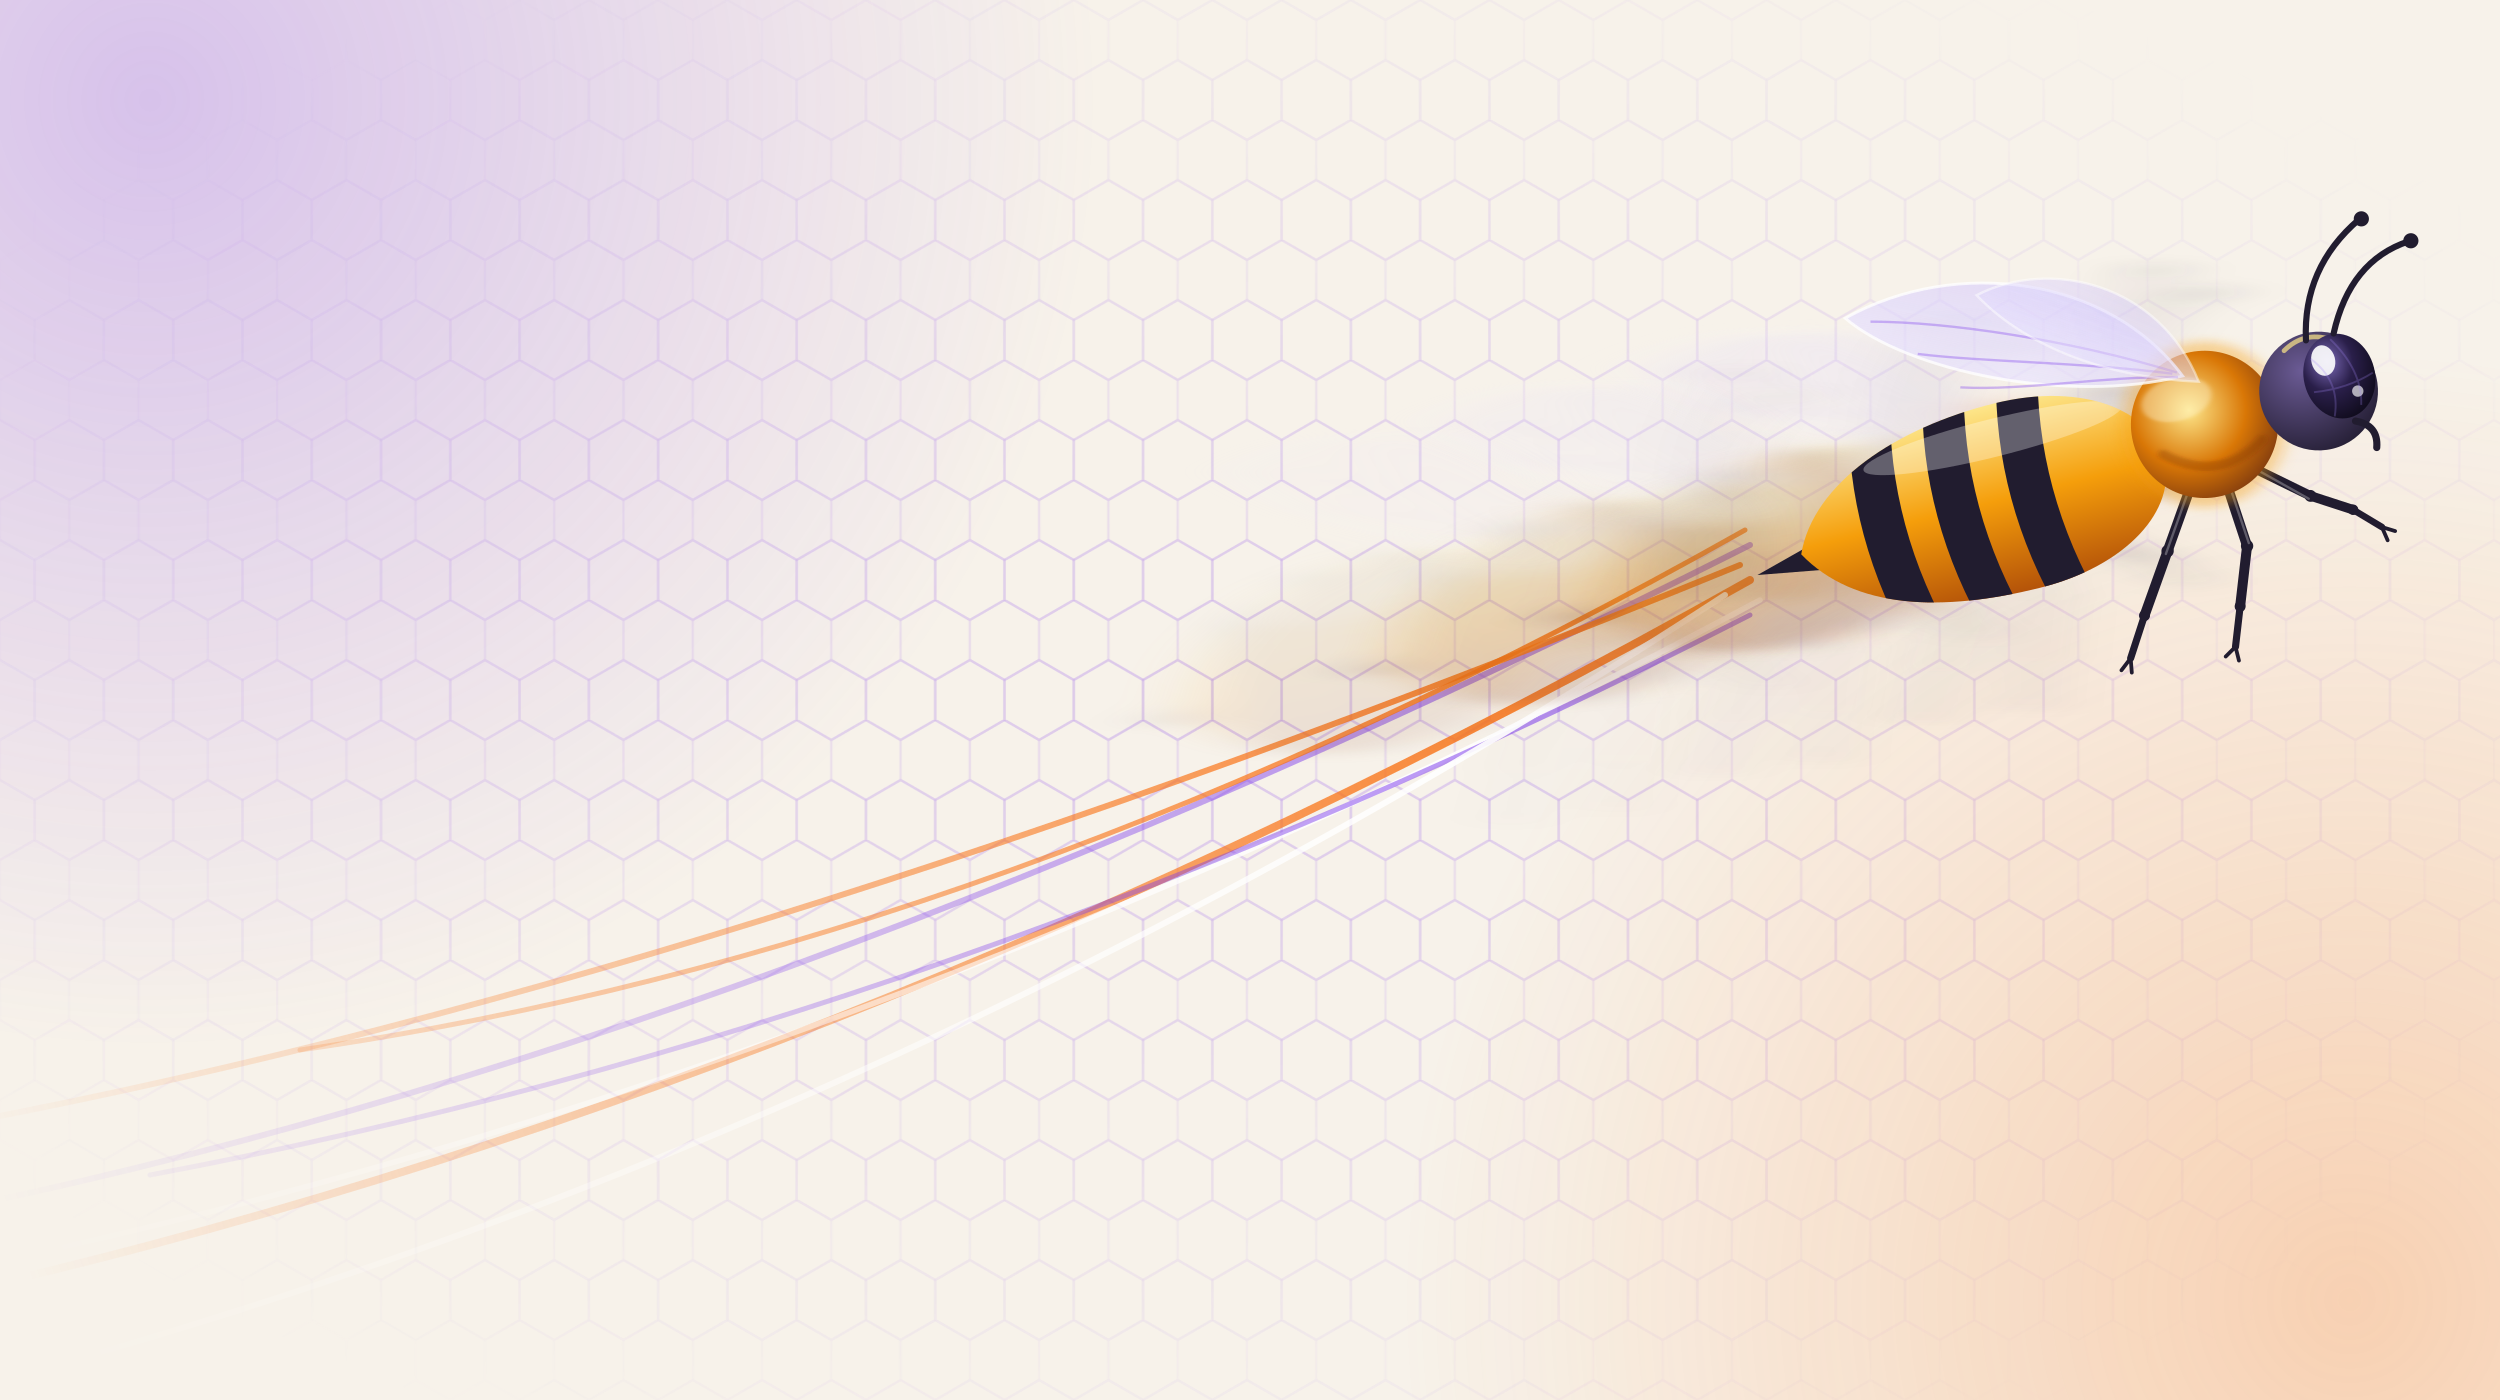
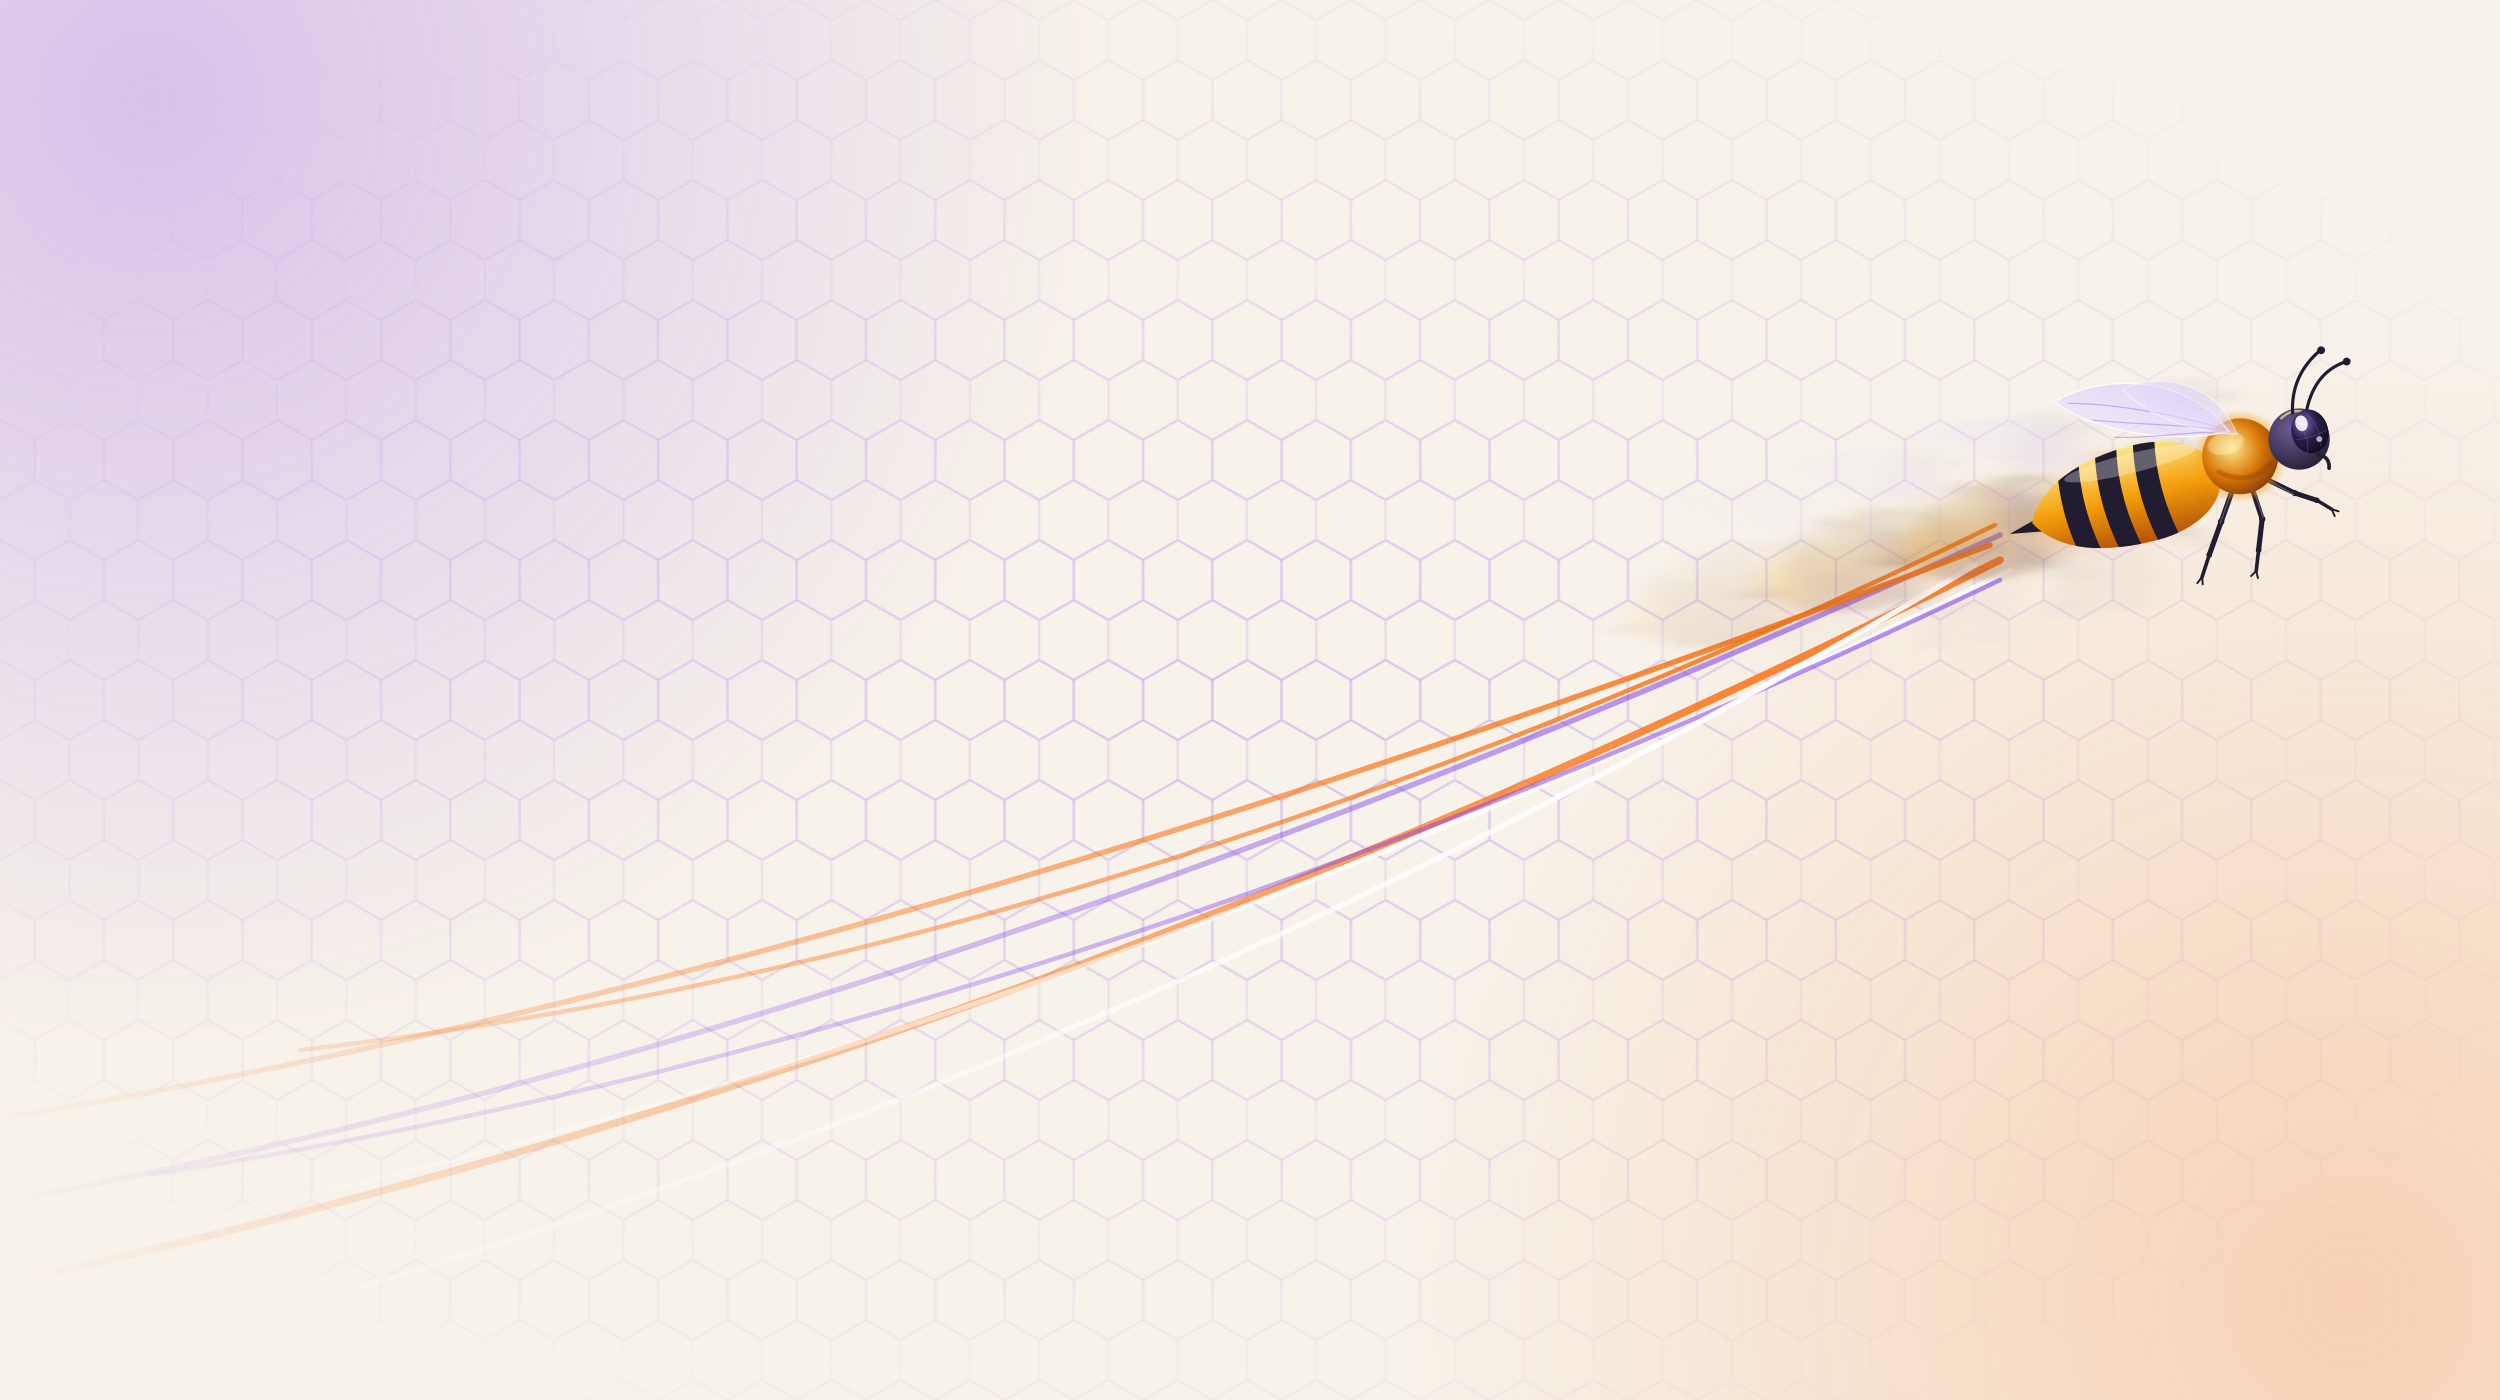
<svg xmlns="http://www.w3.org/2000/svg" viewBox="0 0 1000 560" preserveAspectRatio="xMaxYMid slice" role="img" aria-label="">
  <defs>
    <pattern id="hexpat" width="27.71" height="48" patternUnits="userSpaceOnUse">
      <polygon points="13.86,0.00 27.71,8.00 27.71,24.00 13.86,32.00 0.00,24.00 0.00,8.00" fill="none" stroke="#7c3aed" stroke-opacity=".17" stroke-width="1" />
      <polygon points="0.00,24.00 13.86,32.00 13.86,48.00 0.00,56.00 -13.86,48.00 -13.86,32.00" fill="none" stroke="#7c3aed" stroke-opacity=".17" stroke-width="1" />
      <polygon points="27.71,24.00 41.57,32.00 41.57,48.00 27.71,56.00 13.86,48.00 13.86,32.00" fill="none" stroke="#7c3aed" stroke-opacity=".17" stroke-width="1" />
      <polygon points="0.00,-24.00 13.86,-16.00 13.86,0.00 0.00,8.00 -13.86,0.00 -13.86,-16.00" fill="none" stroke="#7c3aed" stroke-opacity=".17" stroke-width="1" />
      <polygon points="27.71,-24.00 41.57,-16.00 41.57,0.00 27.71,8.00 13.86,0.00 13.86,-16.00" fill="none" stroke="#7c3aed" stroke-opacity=".17" stroke-width="1" />
    </pattern>
    <radialGradient id="gFade" cx="50%" cy="50%" r="60%">
      <stop offset="0" stop-color="#fff" />
      <stop offset="1" stop-color="#000" />
    </radialGradient>
    <mask id="mHex" maskUnits="userSpaceOnUse" x="0" y="0" width="1000" height="560">
      <rect width="1000" height="560" fill="url(#gFade)" />
    </mask>
    <radialGradient id="gP" cx="0" cy="0" r="1" gradientUnits="userSpaceOnUse" gradientTransform="scale(380)">
      <stop offset="0" stop-color="#7c3aed" stop-opacity=".26" />
      <stop offset="1" stop-color="#7c3aed" stop-opacity="0" />
    </radialGradient>
    <radialGradient id="gO" cx="0" cy="0" r="1" gradientUnits="userSpaceOnUse" gradientTransform="scale(380)">
      <stop offset="0" stop-color="#f97316" stop-opacity=".26" />
      <stop offset="1" stop-color="#f97316" stop-opacity="0" />
    </radialGradient>
    <linearGradient id="gAbd" x1="0" y1="0" x2="0" y2="1">
      <stop offset="0" stop-color="#fde68a" />
      <stop offset=".5" stop-color="#f59e0b" />
      <stop offset="1" stop-color="#b45309" />
    </linearGradient>
    <radialGradient id="gThx" cx=".42" cy=".38" r=".7">
      <stop offset="0" stop-color="#fde68a" />
      <stop offset=".55" stop-color="#d97706" />
      <stop offset="1" stop-color="#78350f" />
    </radialGradient>
    <radialGradient id="gHead" cx=".4" cy=".3" r=".85">
      <stop offset="0" stop-color="#6b5b95" />
      <stop offset="1" stop-color="#1b1627" />
    </radialGradient>
    <radialGradient id="gEye" cx=".38" cy=".3" r=".8">
      <stop offset="0" stop-color="#7c6ab8" />
      <stop offset=".45" stop-color="#2a1f4a" />
      <stop offset="1" stop-color="#0b0814" />
    </radialGradient>
    <radialGradient id="gPol" cx=".4" cy=".35" r=".7">
      <stop offset="0" stop-color="#fdba74" />
      <stop offset="1" stop-color="#ea580c" />
    </radialGradient>
    <linearGradient id="gWing" x1="0" y1="1" x2="1" y2="0">
      <stop offset="0" stop-color="#fff" stop-opacity=".92" />
      <stop offset="1" stop-color="#c4b5fd" stop-opacity=".42" />
    </linearGradient>
    <linearGradient id="sO" x1="0" y1="0" x2="1" y2="0">
      <stop offset="0" stop-color="#f97316" stop-opacity="0" />
      <stop offset="1" stop-color="#f97316" stop-opacity=".85" />
    </linearGradient>
    <linearGradient id="sP" x1="0" y1="0" x2="1" y2="0">
      <stop offset="0" stop-color="#7c3aed" stop-opacity="0" />
      <stop offset="1" stop-color="#7c3aed" stop-opacity=".6" />
    </linearGradient>
    <linearGradient id="sW" x1="0" y1="0" x2="1" y2="0">
      <stop offset="0" stop-color="#fff" stop-opacity="0" />
      <stop offset="1" stop-color="#fff" stop-opacity=".95" />
    </linearGradient>
-     <linearGradient id="dO" gradientUnits="userSpaceOnUse" x1="0" y1="480" x2="700" y2="225">
+     <linearGradient id="dO" gradientUnits="userSpaceOnUse" x1="0" y1="480" x2="800" y2="216">
      <stop offset="0" stop-color="#f97316" stop-opacity="0" />
      <stop offset=".85" stop-color="#f97316" stop-opacity=".85" />
    </linearGradient>
-     <linearGradient id="dP" gradientUnits="userSpaceOnUse" x1="0" y1="480" x2="700" y2="225">
+     <linearGradient id="dP" gradientUnits="userSpaceOnUse" x1="0" y1="480" x2="800" y2="216">
      <stop offset="0" stop-color="#7c3aed" stop-opacity="0" />
      <stop offset=".85" stop-color="#7c3aed" stop-opacity=".55" />
    </linearGradient>
-     <linearGradient id="dW" gradientUnits="userSpaceOnUse" x1="0" y1="480" x2="700" y2="225">
+     <linearGradient id="dW" gradientUnits="userSpaceOnUse" x1="0" y1="480" x2="800" y2="216">
      <stop offset="0" stop-color="#fff" stop-opacity="0" />
      <stop offset=".85" stop-color="#fff" stop-opacity=".95" />
    </linearGradient>
    <filter id="fMB" x="-60%" y="-30%" width="220%" height="160%">
      <feGaussianBlur stdDeviation="14 1.4" />
    </filter>
    <filter id="fFuzz" x="-20%" y="-20%" width="140%" height="140%">
      <feTurbulence type="fractalNoise" baseFrequency=".5" numOctaves="2" seed="3" result="n" />
      <feDisplacementMap in="SourceGraphic" in2="n" scale="4" />
      <feGaussianBlur stdDeviation=".5" />
    </filter>
    <filter id="fHalo" x="-30%" y="-30%" width="160%" height="160%">
      <feGaussianBlur stdDeviation="2.6" />
    </filter>
    <filter id="fSoft" x="-20%" y="-20%" width="140%" height="140%">
      <feGaussianBlur stdDeviation="1" />
    </filter>
    <filter id="fWing" x="-20%" y="-30%" width="140%" height="160%">
      <feGaussianBlur stdDeviation="2.2 1" />
    </filter>
    <filter id="fGlow" x="-30%" y="-30%" width="160%" height="160%">
      <feGaussianBlur stdDeviation="6" />
    </filter>
    <clipPath id="cAbd">
      <path id="pAbd" d="M18 104 C 30 76, 70 62, 112 62 C 152 62, 176 82, 176 102 C 176 124, 150 142, 112 142 C 70 142, 34 132, 18 104 Z" />
    </clipPath>
    <g id="wings">
      <path d="M192 70 C 172 22, 112 -2, 60 12 C 80 40, 142 70, 192 70 Z" fill="url(#gWing)" stroke="#fff" stroke-opacity=".8" stroke-width="1.2" />
      <path d="M190 68 C 150 44, 102 24, 70 16 M188 68 C 152 54, 112 44, 86 34 M190 70 C 160 62, 126 60, 100 52" fill="none" stroke="#7c3aed" stroke-opacity=".35" stroke-width="1" />
      <path d="M198 74 C 192 30, 150 8, 116 16 C 132 44, 164 64, 198 74 Z" fill="url(#gWing)" opacity=".8" stroke="#fff" stroke-opacity=".6" stroke-width="1" />
    </g>
    <g id="hbee">
      <g fill="none" stroke="#211c2f" stroke-linecap="round" stroke-linejoin="round">
        <path stroke-width="4.2" d="M184 116 L168 140 L152 164" />
        <path stroke-width="3" d="M152 164 L142 180" />
        <path stroke-width="4.2" d="M199 119 L201 146 L192 170" />
        <path stroke-width="3" d="M192 170 L186 186" />
        <path stroke-width="4" d="M213 116 L232 132 L248 142" />
        <path stroke-width="2.8" d="M248 142 L258 152" />
      </g>
      <g fill="#211c2f">
        <circle cx="168" cy="140" r="2.6" />
        <circle cx="152" cy="164" r="2.3" />
        <circle cx="201" cy="146" r="2.6" />
        <circle cx="192" cy="170" r="2.3" />
        <circle cx="232" cy="132" r="2.5" />
        <circle cx="248" cy="142" r="2.2" />
      </g>
      <g fill="none" stroke="#fff" stroke-opacity=".28" stroke-width="1" stroke-linecap="round">
        <path d="M183 117 L167 141" />
        <path d="M200 120 L202 145" />
        <path d="M214 117 L231 133" />
      </g>
      <path d="M142 180 l-5 4 M142 180 l-1 6 M186 186 l-5 3 M186 186 l0 6 M258 152 l5 3 M258 152 l1 6" fill="none" stroke="#211c2f" stroke-width="1.6" stroke-linecap="round" />
      <path d="M34 98 L-2 108 L34 114 Z" fill="#211c2f" />
      <use href="#pAbd" fill="url(#gAbd)" />
      <g clip-path="url(#cAbd)">
        <g fill="#211c2f">
          <path d="M52 50 Q 38 102 54 156 L 72 156 Q 56 102 70 50 Z" />
          <path d="M84 50 Q 70 102 86 156 L 104 156 Q 88 102 102 50 Z" />
          <path d="M116 50 Q 102 102 118 156 L 136 156 Q 120 102 134 50 Z" />
        </g>
        <ellipse cx="108" cy="76" rx="56" ry="8" fill="#fff" opacity=".3" />
      </g>
      <circle cx="196" cy="92" r="35" fill="#f59e0b" opacity=".38" filter="url(#fHalo)" />
      <circle cx="196" cy="92" r="31" fill="url(#gThx)" />
      <ellipse cx="187" cy="79" rx="15" ry="9" fill="#fff7d6" opacity=".38" filter="url(#fSoft)" />
      <path d="M176 100 Q 196 118 218 104" fill="none" stroke="#78350f" stroke-opacity=".3" stroke-width="4" stroke-linecap="round" filter="url(#fSoft)" />
      <circle cx="246" cy="90" r="25" fill="url(#gHead)" />
      <path d="M236 70 Q 246 64 256 70" fill="none" stroke="#fde68a" stroke-opacity=".7" stroke-width="2" stroke-linecap="round" />
      <ellipse cx="256" cy="86" rx="15" ry="18" fill="url(#gEye)" />
      <ellipse cx="251" cy="78" rx="5" ry="6.5" fill="#fff" opacity=".9" />
      <circle cx="262" cy="94" r="2.4" fill="#fff" opacity=".65" />
      <g stroke="#a78bfa" stroke-opacity=".25" stroke-width=".8" fill="none">
        <path d="M246 76 Q 256 88 250 102 M256 70 Q 266 86 262 100 M244 90 Q 258 92 270 88" />
      </g>
      <path d="M258 106 q 9 4 6 13" fill="none" stroke="#211c2f" stroke-width="3" stroke-linecap="round" />
      <path d="M258 68 Q 272 40 298 38 M246 68 Q 252 38 280 24" fill="none" stroke="#211c2f" stroke-width="2.6" stroke-linecap="round" />
      <circle cx="299" cy="38" r="3.2" fill="#211c2f" />
      <circle cx="281" cy="24" r="3.2" fill="#211c2f" />
      <use href="#wings" opacity=".96" />
    </g>
  </defs>
  <rect width="1000" height="560" fill="#f7f2ea" />
  <rect width="1000" height="560" fill="url(#hexpat)" mask="url(#mHex)" opacity=".75" />
  <g transform="translate(60 40)">
    <rect x="-380" y="-380" width="760" height="760" fill="url(#gP)" />
  </g>
  <g transform="translate(940 520)">
    <rect x="-380" y="-380" width="760" height="760" fill="url(#gO)" />
  </g>
-   <path d="M-30 520 Q 330 440 700 232" fill="none" stroke="url(#dO)" stroke-width="3.2" stroke-linecap="round" />
-   <path d="M-30 486 Q 300 420 700 218" fill="none" stroke="url(#dP)" stroke-width="2.4" stroke-linecap="round" />
-   <path d="M20 500 Q 360 424 704 240" fill="none" stroke="url(#dW)" stroke-width="2.2" stroke-linecap="round" />
-   <path d="M-30 452 Q 280 396 696 226" fill="none" stroke="url(#dO)" stroke-width="2.4" stroke-linecap="round" />
-   <path d="M60 470 Q 380 410 700 246" fill="none" stroke="url(#dP)" stroke-width="2" stroke-linecap="round" />
-   <path d="M-30 560 Q 340 466 690 238" fill="none" stroke="url(#dW)" stroke-width="2.4" stroke-linecap="round" />
-   <path d="M120 420 Q 400 380 698 212" fill="none" stroke="url(#dO)" stroke-width="2" stroke-linecap="round" />
+   <path d="M-30 520 Q 380 436 800 224" fill="none" stroke="url(#dO)" stroke-width="3" stroke-linecap="round" />
+   <path d="M-30 486 Q 340 424 800 214" fill="none" stroke="url(#dP)" stroke-width="2.2" stroke-linecap="round" />
+   <path d="M20 500 Q 400 428 804 228" fill="none" stroke="url(#dW)" stroke-width="2" stroke-linecap="round" />
+   <path d="M-30 452 Q 320 400 796 218" fill="none" stroke="url(#dO)" stroke-width="2.2" stroke-linecap="round" />
+   <path d="M60 470 Q 420 414 800 232" fill="none" stroke="url(#dP)" stroke-width="1.8" stroke-linecap="round" />
+   <path d="M-30 560 Q 380 470 790 226" fill="none" stroke="url(#dW)" stroke-width="2.2" stroke-linecap="round" />
+   <path d="M120 420 Q 440 384 798 210" fill="none" stroke="url(#dO)" stroke-width="1.8" stroke-linecap="round" />
  <g id="cardlines" />
-   <use href="#hbee" filter="url(#fMB)" opacity="0.3" transform="translate(598 150) rotate(-14) scale(.95)" />
-   <use href="#hbee" filter="url(#fMB)" opacity="0.2" transform="translate(515 171) rotate(-14) scale(.95)" />
-   <use href="#hbee" filter="url(#fMB)" opacity="0.11" transform="translate(433 191) rotate(-14) scale(.95)" />
-   <use href="#hbee" transform="translate(680 130) rotate(-14) scale(.95)" />
+   <use href="#hbee" filter="url(#fMB)" opacity="0.28" transform="translate(739 175) rotate(-14) scale(.49)" />
+   <use href="#hbee" filter="url(#fMB)" opacity="0.18" transform="translate(685 188) rotate(-14) scale(.49)" />
+   <use href="#hbee" filter="url(#fMB)" opacity="0.1" transform="translate(632 202) rotate(-14) scale(.49)" />
+   <use href="#hbee" transform="translate(792 162) rotate(-14) scale(.49)" />
</svg>
